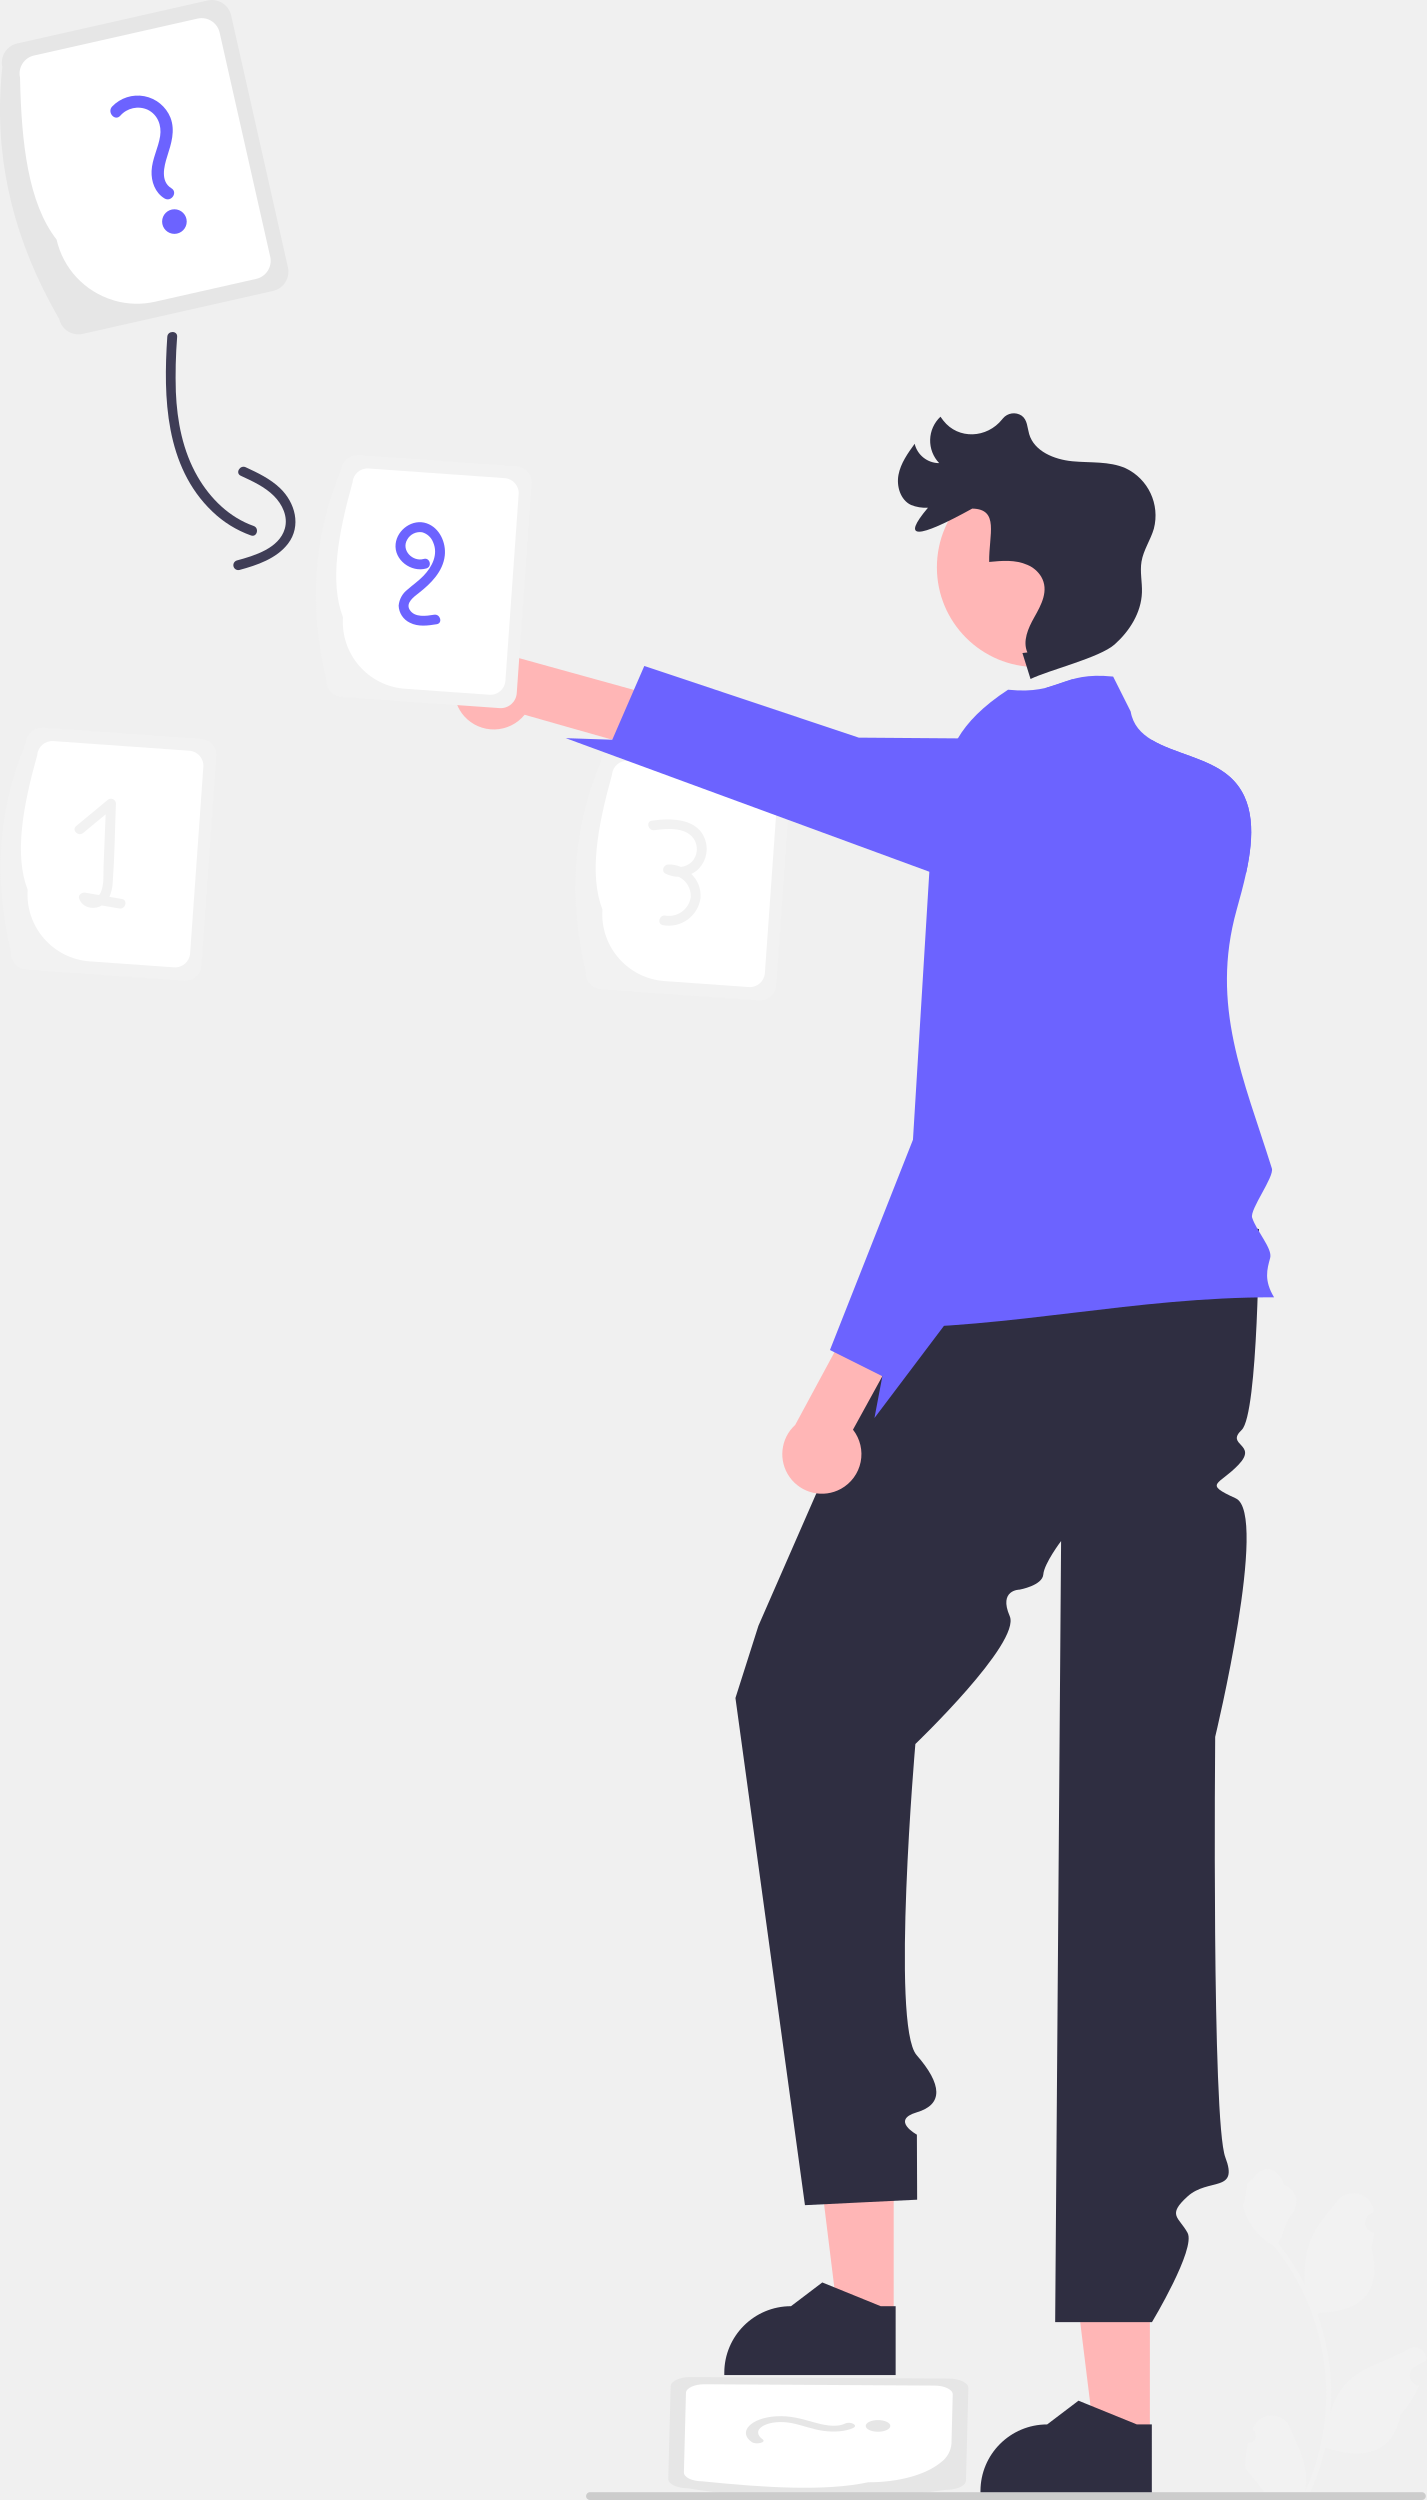
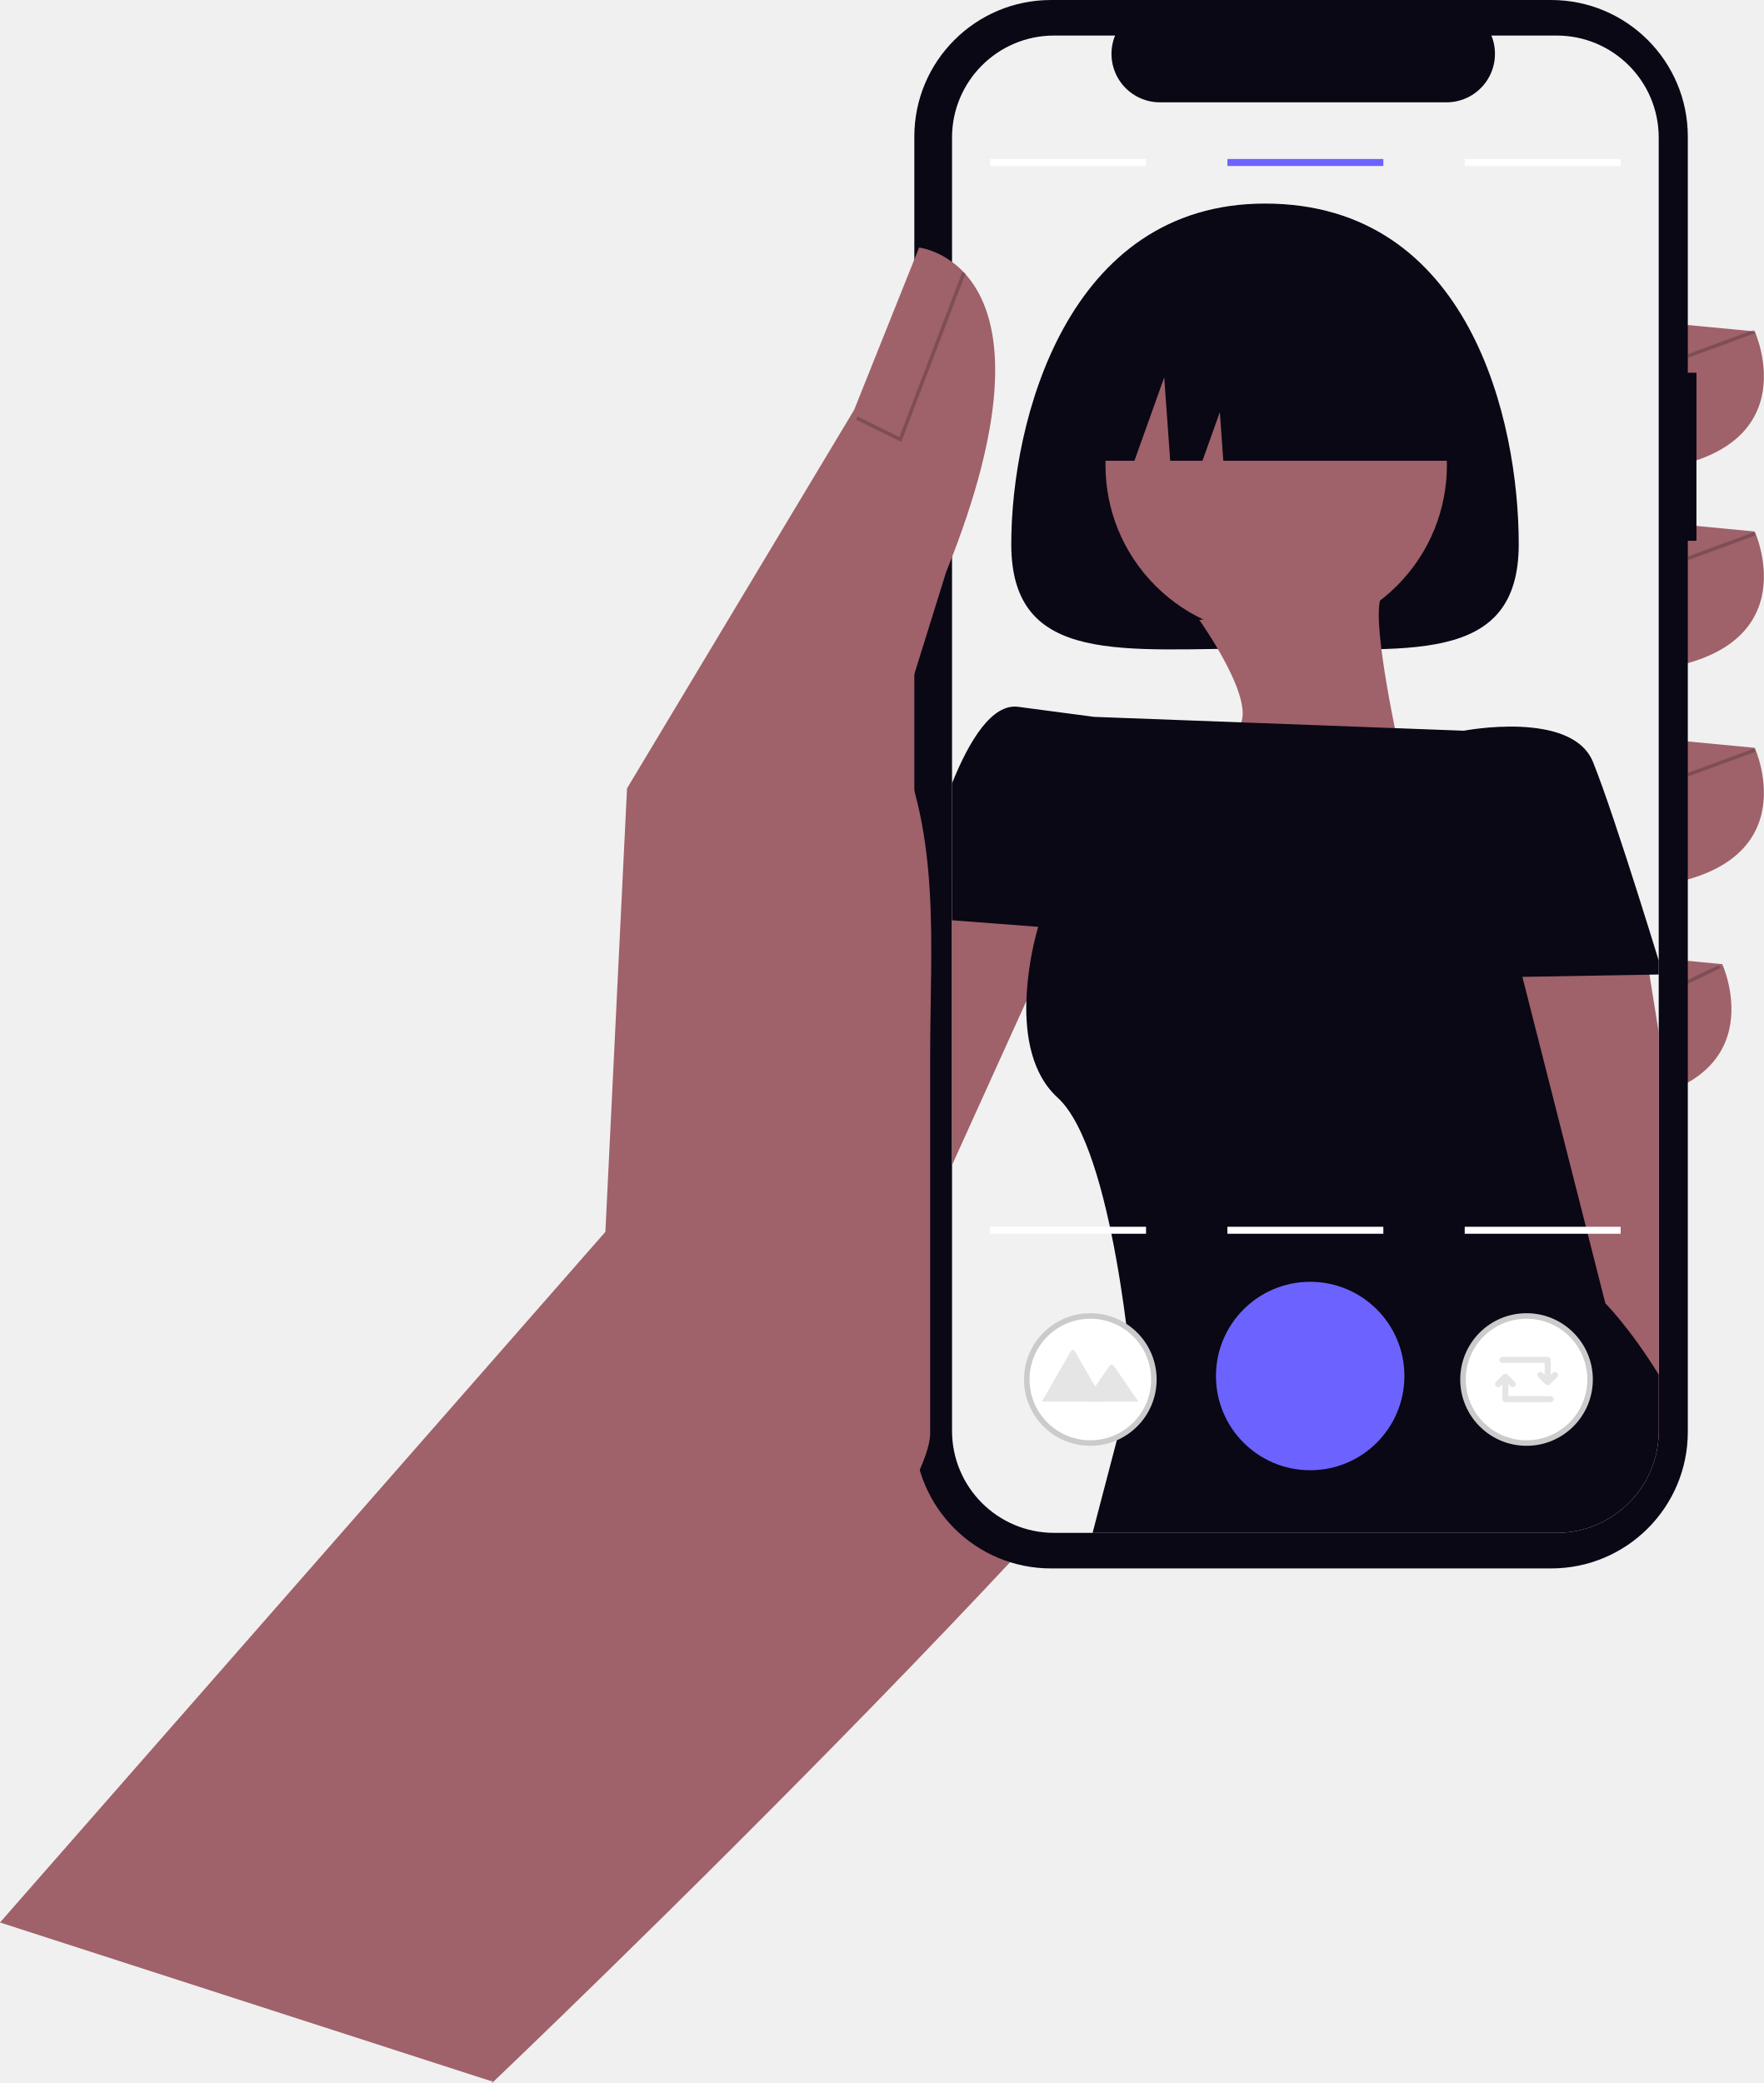
- <svg xmlns="http://www.w3.org/2000/svg" width="434.258" height="761.185" viewBox="0 0 434.258 761.185" role="img" artist="Katerina Limpitsouni" source="https://undraw.co/">
-   <path d="M470.538,150.812,457.498,92.943l-4.253-18.852a6.013,6.013,0,0,0-7.194-4.534l-6.424,1.453L388.111,82.633a6,6,0,0,0-4.534,7.177c-2.766,25.749,2.696,49.502,14.546,71.732.875,1.663,1.803,3.326,2.766,4.989a5.935,5.935,0,0,0,1.698,3.011,6.025,6.025,0,0,0,5.479,1.523l6.757-1.523,4.166-.945,47.016-10.608A6.004,6.004,0,0,0,470.538,150.812Z" transform="translate(-382.8712 -69.40728)" fill="#e6e6e6" />
-   <path d="M465.147,147.591l-12.428-55.051-2.976-13.216a5.627,5.627,0,0,0-6.722-4.253l-3.956.893L393.222,86.309a5.627,5.627,0,0,0-4.253,6.722c.403,20.042,2.503,38.229,11.133,49.327a25.064,25.064,0,0,0,17.189,18.432c.105.035.193.07.298.105.07.018.158.053.228.07a24.88,24.88,0,0,0,12.236.315l30.842-6.967A5.627,5.627,0,0,0,465.147,147.591Z" transform="translate(-382.8712 -69.40728)" fill="#fff" />
-   <path d="M419.474,104.665a7.175,7.175,0,0,1,8.396-1.831c3.059,1.528,4.246,4.779,3.757,8.012-.546,3.611-2.432,6.899-2.604,10.596-.15,3.236,1.056,6.636,3.924,8.378,2.056,1.249,4.172-1.843,2.106-3.098-3.4-2.065-2.257-6.604-1.271-9.7,1.231-3.866,2.514-7.807.991-11.79A10.759,10.759,0,0,0,417.011,101.841c-1.622,1.749.821,4.595,2.463,2.824Z" transform="translate(-382.8712 -69.40728)" fill="#6c63ff" />
-   <circle cx="53.105" cy="67.463" r="3.747" fill="#6c63ff" />
-   <path d="M671.786,793.624l-59.315-.354-19.324-.113c-3.321-.017-6.043,1.245-6.08,2.82l-.078,3.124-.651,25.047c-.05,1.565,2.608,2.864,5.928,2.882a251.579,251.579,0,0,0,73.149,1.186q2.731-.331,5.494-.727a11.216,11.216,0,0,0,3.323-.452c1.64-.506,2.724-1.373,2.753-2.36l.087-3.285.048-2.026.594-22.86C677.751,794.931,675.089,793.639,671.786,793.624Z" transform="translate(-382.8712 -69.40728)" fill="#e6e6e6" />
-   <path d="M667.401,795.757l-56.432-.327-13.545-.082c-3.104-.018-5.659,1.161-5.697,2.633l-.05,1.923-.578,22.29c-.039,1.472,2.447,2.684,5.551,2.702,19.588,2.021,37.766,3.054,50.564.294,9.316.047,17.532-2.335,21.918-5.902.058-.045.113-.081.171-.126.033-.03.088-.067.121-.097a7.809,7.809,0,0,0,3.146-5.611l.382-14.997C672.991,796.987,670.505,795.775,667.401,795.757Z" transform="translate(-382.8712 -69.40728)" fill="#fff" />
-   <path d="M615.047,812.103c-1.73-1.228-1.911-2.898.168-4.075,2.196-1.243,5.634-1.433,8.665-.852,3.386.649,6.146,1.882,9.702,2.368,3.113.425,6.7.243,9.06-.888,1.692-.811-.825-2.128-2.525-1.313-2.798,1.341-6.948.314-9.73-.481-3.474-.994-7.01-2.02-11.238-1.755-7.693.481-11.706,4.778-7.42,7.822,1.325.941,4.66.127,3.318-.826Z" transform="translate(-382.8712 -69.40728)" fill="#e6e6e6" />
-   <ellipse cx="267.332" cy="738.628" rx="3.747" ry="1.777" fill="#e6e6e6" />
-   <path d="M386.231,359.365c-5.154-21.646-4.294-42.966,4.531-63.854a4.892,4.892,0,0,1,5.221-4.529l48.224,3.422a4.892,4.892,0,0,1,4.529,5.221l-4.531,63.854a4.892,4.892,0,0,1-5.221,4.529l-48.224-3.422A4.892,4.892,0,0,1,386.231,359.365Z" transform="translate(-382.8712 -69.40728)" fill="#f2f2f2" />
-   <path d="M391.299,340.341c-4.125-10.667-1.487-25.337,2.913-41.051a4.582,4.582,0,0,1,4.889-4.241l41.444,2.941a4.582,4.582,0,0,1,4.242,4.889l-4.032,56.821a4.582,4.582,0,0,1-4.889,4.241l-25.674-1.822A20.41,20.41,0,0,1,391.299,340.341Z" transform="translate(-382.8712 -69.40728)" fill="#fff" />
-   <path d="M419.992,343.125q-1.899-.326-3.798-.653a12.752,12.752,0,0,0,.994-4.338c.599-7.992.66-16.06.979-24.068a1.519,1.519,0,0,0-2.561-1.061q-4.769,3.95-9.538,7.9c-1.488,1.233.644,3.345,2.121,2.121q3.423-2.835,6.846-5.67-.314,7.871-.628,15.741c-.1,2.518.206,5.576-.825,7.944a3.825,3.825,0,0,1-.547.887q-2.102-.361-4.205-.722c-1.008-.173-2.289.668-1.845,1.845.965,2.559,3.809,3.368,6.247,2.381a5.078,5.078,0,0,0,.622-.333l5.339.917C421.083,346.342,421.894,343.451,419.992,343.125Z" transform="translate(-382.8712 -69.40728)" fill="#f2f2f2" />
-   <path d="M561.231,365.365c-5.154-21.646-4.294-42.966,4.531-63.854a4.892,4.892,0,0,1,5.221-4.529l48.224,3.422a4.892,4.892,0,0,1,4.529,5.221l-4.531,63.854a4.892,4.892,0,0,1-5.221,4.529l-48.224-3.422A4.892,4.892,0,0,1,561.231,365.365Z" transform="translate(-382.8712 -69.40728)" fill="#f2f2f2" />
-   <path d="M566.299,346.341c-4.125-10.667-1.487-25.337,2.913-41.051a4.582,4.582,0,0,1,4.889-4.241l41.444,2.941a4.582,4.582,0,0,1,4.242,4.889l-4.032,56.821a4.582,4.582,0,0,1-4.889,4.241l-25.674-1.822A20.41,20.41,0,0,1,566.299,346.341Z" transform="translate(-382.8712 -69.40728)" fill="#fff" />
-   <path d="M593.354,335.507a8.446,8.446,0,0,0,1.555-.943,8.607,8.607,0,0,0,2.815-8.952c-1.945-7.144-10.49-7.188-16.39-6.328-1.903.277-1.094,3.168.798,2.893,3.976-.579,10.218-1.048,12.355,3.295a5.705,5.705,0,0,1-.913,6.285,5.554,5.554,0,0,1-3.376,1.605,8.923,8.923,0,0,0-3.928-.733c-1.39.066-2.165,2.087-.757,2.795a9.012,9.012,0,0,0,4.01.945,6.5,6.5,0,0,1,3.667,6.198,6.723,6.723,0,0,1-7.692,5.633c-1.885-.379-2.692,2.512-.798,2.893a9.75,9.75,0,0,0,11.455-8.19A9.111,9.111,0,0,0,593.354,335.507Z" transform="translate(-382.8712 -69.40728)" fill="#f2f2f2" />
-   <polygon points="272.105 705.445 255.138 705.444 247.067 640 272.108 640.002 272.105 705.445" fill="#ffb6b6" />
-   <path d="M655.573,792.552l-52.175-.002v-.66a20.309,20.309,0,0,1,20.308-20.308h.001l9.53-7.23,17.782,7.231,4.555 0Z" transform="translate(-382.8712 -69.40728)" fill="#2f2e41" />
-   <polygon points="350.105 741.445 333.138 741.444 325.067 676 350.108 676.002 350.105 741.445" fill="#ffb6b6" />
-   <path d="M733.573,828.552l-52.175-.002v-.66a20.309,20.309,0,0,1,20.308-20.308h.001l9.53-7.23,17.782,7.231,4.555 0Z" transform="translate(-382.8712 -69.40728)" fill="#2f2e41" />
-   <path d="M524.227,287.49a12.068,12.068,0,0,0,18.373-.454l57.852,16.467,8.489-14.882-68.854-19.056a12.051,12.051,0,0,0-15.86,17.925Z" transform="translate(-382.8712 -69.40728)" fill="#ffb6b6" />
-   <path d="M674.667,425.226,613.795,564.407l-7,22L627.958,740.823l34.16-1.667-.077-19.802s-8.129-4.409-.026-6.803,7.762-8.473-.068-17.434-.367-94.71-.367-94.71,32.237-30.87,28.726-38.935,3.008-8.065,3.008-8.065,6.95-1.243,7.216-4.621,5.416-10.171,5.416-10.171l-1.805,237.823h29.474s13.475-22.392,10.827-27.211-6.352-5.291,0-11.055,15.674-1.047,11.513-11.906-3.092-128.034-3.092-128.034,16.396-67.997,6.266-72.614-5.094-3.965.888-10.291-4.163-5.748.909-10.537,5.277-61.152,5.277-61.152Z" transform="translate(-382.8712 -69.40728)" fill="#2f2e41" />
-   <path d="M770.795,464.407c-42.67-.1-79.28,9.49-121.95,9.39,2.78-19.24,12.495-49.396,15.274-68.641,3.908-27.067.878-43.223,4.776-70.289.39-2.65.77-5.29,1.15-7.94,1.54-10.7-2.15-21.4,4.47-32.7,2.82-4.82,7.51-9.74,15.28-14.82,16.14,1.64,15.86-5.64,32-4l5.34,10.64c.68,4.04,3.13,6.67,6.45,8.66,6.83,4.13,17.35,5.57,23.67,11.16,7.94,7.02,7.41,18.25,5.05,29.21-.84,3.9-1.91,7.76-2.92,11.39-8.129,29.247,2.262,51.559,10.734,78.689.803,2.573-6.806,12.521-6,15,1.367,4.2,6.262,9.426,5.483,12.264C768.637,455.935,767.675,459.241,770.795,464.407Z" transform="translate(-382.8712 -69.40728)" fill="#6c63ff" />
-   <path d="M762.305,335.077l-93.41-.21-3-.01-110.776-40.701,14.176.481,6.58-15.17,3.17-7.29,65.29,21.82,30.18.23,56.9.42c.73.01,1.45.03,2.17.06,6.83,4.13,17.35,5.57,23.67,11.16C765.195,312.887,764.665,324.117,762.305,335.077Z" transform="translate(-382.8712 -69.40728)" fill="#6c63ff" />
-   <circle cx="315.616" cy="172.742" r="30.355" fill="#ffb6b6" />
-   <path d="M694.173,268.241l2.473,7.906c5.483-2.707,21.039-6.462,25.604-10.53s8.096-9.68,8.312-15.791c.112-3.156-.653-6.339-.128-9.453.593-3.519,2.764-6.569,3.758-9.996a15.945,15.945,0,0,0-8.602-18.405c-5.032-2.211-10.786-1.591-16.256-2.125s-11.572-3.009-13.112-8.285c-.576-1.973-.51-4.299-2.272-5.59a4.312,4.312,0,0,0-5.71.826q-.122.138-.234.279c-4.63,5.809-13.357,6.24-17.924.381q-.448-.574-.861-1.175a9.948,9.948,0,0,0-.394,14.133,7.672,7.672,0,0,1-7.465-5.887c-2.095,2.893-4.245,5.911-4.918,9.419s.577,7.657,3.794,9.21a12.327,12.327,0,0,0,5.168.846c-8.299,9.817-3.32,9.534,13.487.256,8.338.158,5.045,7.906,5.153,16.245v0c3.924-.377,7.965-.746,11.676.907a8.961,8.961,0,0,1,4.165,3.579c2.452,4.212.019,8.59-2.137,12.422-1.843,3.275-3.591,7.219-2.061,10.652" transform="translate(-382.8712 -69.40728)" fill="#2f2e41" />
-   <path d="M638.926,522.715a12.068,12.068,0,0,0,3.656-18.012L671.54,451.983l-12.613-11.595-33.937,62.868a12.051,12.051,0,0,0,13.935,19.459Z" transform="translate(-382.8712 -69.40728)" fill="#ffb6b6" />
-   <path d="M709.555,276.177l-6.75,120.92-32.52,75.99-21.166,28.069,2.406-12.719-14.59-7.3-1.37-.68,19.42-49.19,5.86-14.84,2.73-44.67,2.58-42.24a52.634,52.634,0,0,1,19.34-37.63l16.2-13.16Z" transform="translate(-382.8712 -69.40728)" fill="#6c63ff" />
-   <path d="M482.231,276.365c-5.154-21.646-4.294-42.966,4.531-63.854a4.892,4.892,0,0,1,5.221-4.529l48.224,3.422a4.892,4.892,0,0,1,4.529,5.221l-4.531,63.854a4.892,4.892,0,0,1-5.221,4.529l-48.224-3.422A4.892,4.892,0,0,1,482.231,276.365Z" transform="translate(-382.8712 -69.40728)" fill="#f2f2f2" />
-   <path d="M487.299,257.341c-4.125-10.667-1.487-25.337,2.913-41.051a4.582,4.582,0,0,1,4.889-4.241l41.444,2.941a4.582,4.582,0,0,1,4.242,4.889l-4.032,56.821a4.582,4.582,0,0,1-4.889,4.241l-25.674-1.822A20.41,20.41,0,0,1,487.299,257.341Z" transform="translate(-382.8712 -69.40728)" fill="#fff" />
-   <path d="M512.785,228.747c-4.248-1.474-8.973,1.885-9.455,6.242-.546,4.937,4.764,8.835,9.362,7.493,1.85-.54,1.063-3.436-.797-2.893-3.37.984-6.965-2.655-5.028-5.909a4.431,4.431,0,0,1,4.527-2.215,5.018,5.018,0,0,1,3.344,3.035c1.654,3.726-.312,7.51-2.916,10.218-1.485,1.545-3.228,2.745-4.829,4.153a6.983,6.983,0,0,0-2.746,4.954,5.997,5.997,0,0,0,3.412,5.182c2.558,1.315,5.467.897,8.188.459,1.901-.306,1.094-3.197-.798-2.893-2.38.383-5.943.963-7.451-1.518-1.291-2.125,1.369-3.991,2.819-5.121,3.643-2.841,7.328-6.51,7.875-11.34C518.74,234.637,516.729,230.115,512.785,228.747Z" transform="translate(-382.8712 -69.40728)" fill="#6c63ff" />
-   <path d="M762.87,813.26a2.269,2.269,0,0,0,1.645-3.933l-.155-.618q.031-.074.062-.148a6.094,6.094,0,0,1,11.241.042c1.839,4.428,4.179,8.864,4.756,13.546a18.029,18.029,0,0,1-.316,6.2,72.281,72.281,0,0,0,6.575-30.021,69.764,69.764,0,0,0-.433-7.783q-.358-3.178-.995-6.31a73.119,73.119,0,0,0-14.5-30.99,19.459,19.459,0,0,1-8.093-8.397,14.843,14.843,0,0,1-1.35-4.056c.394.052,1.486-5.949,1.188-6.317.549-.833,1.532-1.247,2.131-2.06,2.982-4.043,7.091-3.337,9.236,2.157,4.582,2.313,4.627,6.148,1.815,9.837-1.789,2.347-2.035,5.522-3.604,8.035.162.207.329.407.491.614a73.591,73.591,0,0,1,7.681,12.169,30.593,30.593,0,0,1,1.826-14.21c1.748-4.217,5.025-7.769,7.91-11.415a6.279,6.279,0,0,1,11.184,3.083q.009.081.017.161-.643.363-1.259.77a3.078,3.078,0,0,0,1.241,5.602l.063.01a30.628,30.628,0,0,1-.807,4.579c3.702,14.316-4.29,19.53-15.701,19.764-.252.129-.497.258-.749.381a75.114,75.114,0,0,1,4.043,19.028,71.243,71.243,0,0,1-.052,11.503l.019-.136a18.826,18.826,0,0,1,6.427-10.87c4.946-4.063,11.933-5.559,17.268-8.824a3.533,3.533,0,0,1,5.411,3.437l-.022.143a20.675,20.675,0,0,0-2.319,1.117q-.643.363-1.259.77a3.078,3.078,0,0,0,1.241,5.602l.063.01c.045.006.084.013.129.019a30.655,30.655,0,0,1-5.639,8.829c-2.315,12.497-12.256,13.683-22.89,10.044h-.006a75.092,75.092,0,0,1-5.044,14.726H763.321c-.065-.2-.123-.407-.181-.607a20.475,20.475,0,0,0,4.986-.297c-1.337-1.641-2.674-3.294-4.011-4.935a1.119,1.119,0,0,1-.084-.097c-.678-.84-1.363-1.673-2.041-2.512l-0-.001a29.99,29.99,0,0,1,.879-7.64Z" transform="translate(-382.8712 -69.40728)" fill="#f2f2f2" />
-   <path d="M561.319,829.403a1.186,1.186,0,0,0,1.19,1.19h253.29a1.19,1.19,0,1,0,0-2.38h-253.29A1.187,1.187,0,0,0,561.319,829.403Z" transform="translate(-382.8712 -69.40728)" fill="#ccc" />
-   <path d="M433.807,171.94c-1.251,18.493-.65,39.482,13.705,53.201a32.861,32.861,0,0,0,11.783,7.302c1.824.643,2.609-2.254.798-2.893-7.375-2.6-13.176-8.312-17.042-14.992-4.532-7.83-6.261-16.863-6.639-25.816a153.141,153.141,0,0,1,.396-16.803c.13-1.927-2.87-1.919-3,0Z" transform="translate(-382.8712 -69.40728)" fill="#3f3d56" />
-   <path d="M456.169,214.26c3.558,1.653,7.288,3.335,10.103,6.146,2.568,2.564,4.361,6.304,3.32,9.959-1.707,5.996-9.308,8.257-14.608,9.687a1.501,1.501,0,0,0,.798,2.893c5.331-1.438,11.309-3.447,14.792-8.011,4.121-5.401,2.165-12.52-2.465-16.925-2.982-2.838-6.734-4.623-10.426-6.338-1.74-.808-3.265,1.777-1.514,2.59Z" transform="translate(-382.8712 -69.40728)" fill="#3f3d56" />
+ <svg xmlns="http://www.w3.org/2000/svg" width="609.663" height="720" viewBox="0 0 609.663 720" role="img" artist="Katerina Limpitsouni" source="https://undraw.co/">
+   <g id="Group_68" data-name="Group 68" transform="translate(-655 -180)">
+     <path id="Path_1071-1143" data-name="Path 1071" d="M494.3,728.493l-6.031,115.789s255.092-242.79,286.871-313.827S747.1,283.694,747.1,283.694L614.37,356.6Z" transform="translate(336.799 55.718)" fill="#9f616a" />
+     <path id="Path_1072-1144" data-name="Path 1072" d="M818.193,243.4l39.258,3.739s20.564,44.866-43,48.6Z" transform="translate(404.039 47.411)" fill="#9f616a" />
+     <path id="Path_1073-1145" data-name="Path 1073" d="M818.193,300.743l39.258,3.739s20.564,44.866-43,48.6Z" transform="translate(404.039 59.232)" fill="#9f616a" />
+     <path id="Path_1074-1146" data-name="Path 1074" d="M818.193,362.739l39.258,3.739s20.564,44.866-43,48.6Z" transform="translate(404.039 72.012)" fill="#9f616a" />
+     <path id="Path_1075-1147" data-name="Path 1075" d="M808.893,424.735l39.257,3.739s20.563,44.866-43,48.6Z" transform="translate(402.122 84.792)" fill="#9f616a" />
+     <path id="Path_1076-1148" data-name="Path 1076" d="M879.6,280.359h-2.979v-81.6a47.229,47.229,0,0,0-47.229-47.229H656.507a47.229,47.229,0,0,0-47.229,47.229V646.432a47.229,47.229,0,0,0,47.229,47.229H829.392a47.229,47.229,0,0,0,47.229-47.229V338.444H879.6Z" transform="translate(361.744 28.473)" fill="#090814" />
+     <path id="Path_1077-1149" data-name="Path 1077" d="M864.338,196.984V644a35.264,35.264,0,0,1-35.272,35.268H655.35A35.266,35.266,0,0,1,620.083,644V196.984a35.266,35.266,0,0,1,35.269-35.268h21.081A16.755,16.755,0,0,0,691.945,184.8h99.048A16.762,16.762,0,0,0,806.5,161.716h22.567a35.266,35.266,0,0,1,35.267,35.269Z" transform="translate(363.972 30.573)" fill="#f1f1f1" />
+     <rect id="Rectangle_336" data-name="Rectangle 336" width="24.642" height="1.206" transform="translate(1238.158 302.496) rotate(-20.222)" opacity="0.2" />
+     <rect id="Rectangle_337" data-name="Rectangle 337" width="24.642" height="1.206" transform="translate(1238.158 372.452) rotate(-20.222)" opacity="0.2" />
+     <rect id="Rectangle_338" data-name="Rectangle 338" width="24.642" height="1.206" transform="translate(1238.158 447.233) rotate(-20.222)" opacity="0.2" />
+     <rect id="Rectangle_339" data-name="Rectangle 339" width="12.487" height="1.206" transform="translate(1237.911 518.921) rotate(-25.639)" opacity="0.2" />
+     <path id="Path_1078-1150" data-name="Path 1078" d="M312.558,263.319l-14.052,31.01-25.691,56.7V250.739Z" transform="translate(711.238 231.688)" fill="#9f616a" />
+     <path id="Path_1079-1151" data-name="Path 1079" d="M812.454,327.594c0,42.461-39.262,36.039-87.7,36.039s-87.7,6.422-87.7-36.039,19.179-117.728,87.7-117.728C795.636,209.866,812.454,285.132,812.454,327.594Z" transform="translate(367.472 40.499)" fill="#090814" />
+     <path id="Path_223-1152" data-name="Path 223" d="M304.558,542.65s20.849,29.268,13.4,37.192,55.862,8.122,55.862,8.122-9.51-42.576-6.711-52.374Z" transform="translate(764.952 -148.376)" fill="#9f616a" />
+     <path id="Path_1080-1153" data-name="Path 1080" d="M828.135,435.73l3.2,19.974V593.408a35,35,0,0,1-4.571,17.369l-32.107-56.291L783.085,436.6,780.2,407.156l43.505.917Z" transform="translate(396.979 81.168)" fill="#9f616a" />
+     <path id="Path_1081-1154" data-name="Path 1081" d="M864.338,441.834c-1.544-5.018-4.161-13.5-7.164-22.953-5.283-16.657-11.748-36.377-15.583-45.773-7.321-17.935-44.627-10.747-44.627-10.747l-127.815-4.788s-4.764-.627-26.2-3.474c-8.986-1.194-16.814,11.4-22.868,26.439v47.341l29.78,2.268a107.475,107.475,0,0,0-4.089,25.655c-.338,11.88,1.761,25.16,10.819,33.4C676.12,507,682.4,587.138,682.4,587.138l-13.738,52.491h160.4a35.264,35.264,0,0,0,35.267-35.272V584.919c-10.12-16.379-18.43-24.617-18.43-24.617L817.214,447.443l43.928-.76,3.2-.06Z" transform="translate(363.971 70.215)" fill="#090814" />
+     <circle id="Ellipse_184" data-name="Ellipse 184" cx="59.01" cy="59.01" r="59.01" transform="translate(1012.641 340.754) rotate(-45)" fill="#9f616a" />
+     <path id="Path_1082-1155" data-name="Path 1082" d="M653,294.246h23.34l10.3-28.831,2.059,28.831h11.156l6.006-16.818,1.2,16.818h82.89a62.468,62.468,0,0,0-62.468-62.468H715.468A62.468,62.468,0,0,0,653,294.245Z" transform="translate(370.757 45.016)" fill="#090814" />
+     <path id="Path_1083-1156" data-name="Path 1083" d="M347.267,801.42,556.508,562.7l7.478-153.291L642.5,278.555l22.433-56.082s52.343,5.608,9.347,112.164l-17.759,57.017h0c16.009,34.48,12.241,72.038,12.241,110.053V632.36c0,30.765-134.545,198.341-151.61,223.939h0Z" transform="translate(307.733 43.097)" fill="#9f616a" />
+     <path id="Path_1084-1157" data-name="Path 1084" d="M260.94,136.676,245.33,129l.532-1.083,14.422,7.088,21.771-57.078,1.127.431Z" transform="translate(705.572 196.065)" opacity="0.2" />
+     <circle id="Ellipse_185" data-name="Ellipse 185" cx="32.566" cy="32.566" r="32.566" transform="translate(1075.275 623.063)" fill="#6c63ff" />
+     <circle id="Ellipse_186" data-name="Ellipse 186" cx="21.962" cy="21.962" r="21.962" transform="translate(1009.892 634.872)" fill="#fff" />
+     <path id="Path_1085-1158" data-name="Path 1085" d="M663.63,573.7a22.917,22.917,0,1,1,22.917-22.917A22.917,22.917,0,0,1,663.63,573.7Zm0-43.924a21.007,21.007,0,1,0,21.007,21.007A21.007,21.007,0,0,0,663.63,529.776Z" transform="translate(368.224 106.051)" fill="#cbcbcb" />
+     <g id="Group_38" data-name="Group 38" transform="translate(1015.078 646.572)">
+       <path id="Path_63-1159" data-name="Path 63" d="M667.288,556.259h-21.4a.439.439,0,0,1-.08-.006l10.123-17.534a.709.709,0,0,1,1.234,0l6.794,11.767.326.563Z" transform="translate(-645.804 -538.358)" fill="#e5e5e5" />
+       <path id="Path_65-1160" data-name="Path 65" d="M676.66,555.376H658.148l3.587-5.21.258-.375,4.675-6.79a.946.946,0,0,1,1.405-.084.855.855,0,0,1,.067.084Z" transform="translate(-643.26 -537.475)" fill="#e5e5e5" />
+     </g>
+     <circle id="Ellipse_187" data-name="Ellipse 187" cx="21.962" cy="21.962" r="21.962" transform="translate(1160.659 634.872)" fill="#fff" />
+     <path id="Path_1086-1161" data-name="Path 1086" d="M788.629,573.7a22.917,22.917,0,1,1,22.917-22.917A22.917,22.917,0,0,1,788.629,573.7Zm0-43.924a21.007,21.007,0,1,0,21.007,21.007A21.007,21.007,0,0,0,788.629,529.776Z" transform="translate(393.992 106.051)" fill="#cbcbcb" />
+     <path id="Path_1087-1162" data-name="Path 1087" d="M795.392,545.871l-.714.714v-5.17a1.045,1.045,0,0,0-1.045-1.045H777.962a1.045,1.045,0,0,0,0,2.089h14.626v4.126l-.714-.714a1.045,1.045,0,0,0-1.784.739v.052a1.045,1.045,0,0,0,.306.739l2.5,2.5a1.045,1.045,0,0,0,1.477,0l2.5-2.5a1.045,1.045,0,0,0,.306-.739v-.052a1.045,1.045,0,0,0-1.783-.738Z" transform="translate(396.302 108.629)" fill="#e5e5e5" />
+     <path id="Path_1088-1163" data-name="Path 1088" d="M794.926,552.953H780.3v-4.126l.714.714a1.045,1.045,0,0,0,1.783-.739v-.052a1.045,1.045,0,0,0-.306-.739l-2.5-2.5a1.044,1.044,0,0,0-1.477,0l-2.5,2.5a1.045,1.045,0,0,0-.306.739v.052a1.045,1.045,0,0,0,1.784.739l.714-.714V554a1.045,1.045,0,0,0,1.045,1.045h15.671a1.045,1.045,0,0,0,0-2.09Z" transform="translate(396.053 109.626)" fill="#e5e5e5" />
+     <rect id="Rectangle_340" data-name="Rectangle 340" width="53.892" height="2.412" transform="translate(997.218 234.96)" fill="#fff" />
+     <rect id="Rectangle_341" data-name="Rectangle 341" width="53.892" height="2.412" transform="translate(1079.236 234.96)" fill="#6c63ff" />
+     <rect id="Rectangle_342" data-name="Rectangle 342" width="53.892" height="2.412" transform="translate(1161.253 234.96)" fill="#fff" />
+     <rect id="Rectangle_343" data-name="Rectangle 343" width="53.892" height="2.412" transform="translate(997.218 604.04)" fill="#fff" />
+     <rect id="Rectangle_344" data-name="Rectangle 344" width="53.892" height="2.412" transform="translate(1079.236 604.04)" fill="#fff" />
+     <rect id="Rectangle_345" data-name="Rectangle 345" width="53.892" height="2.412" transform="translate(1161.253 604.04)" fill="#fff" />
+   </g>
</svg>
